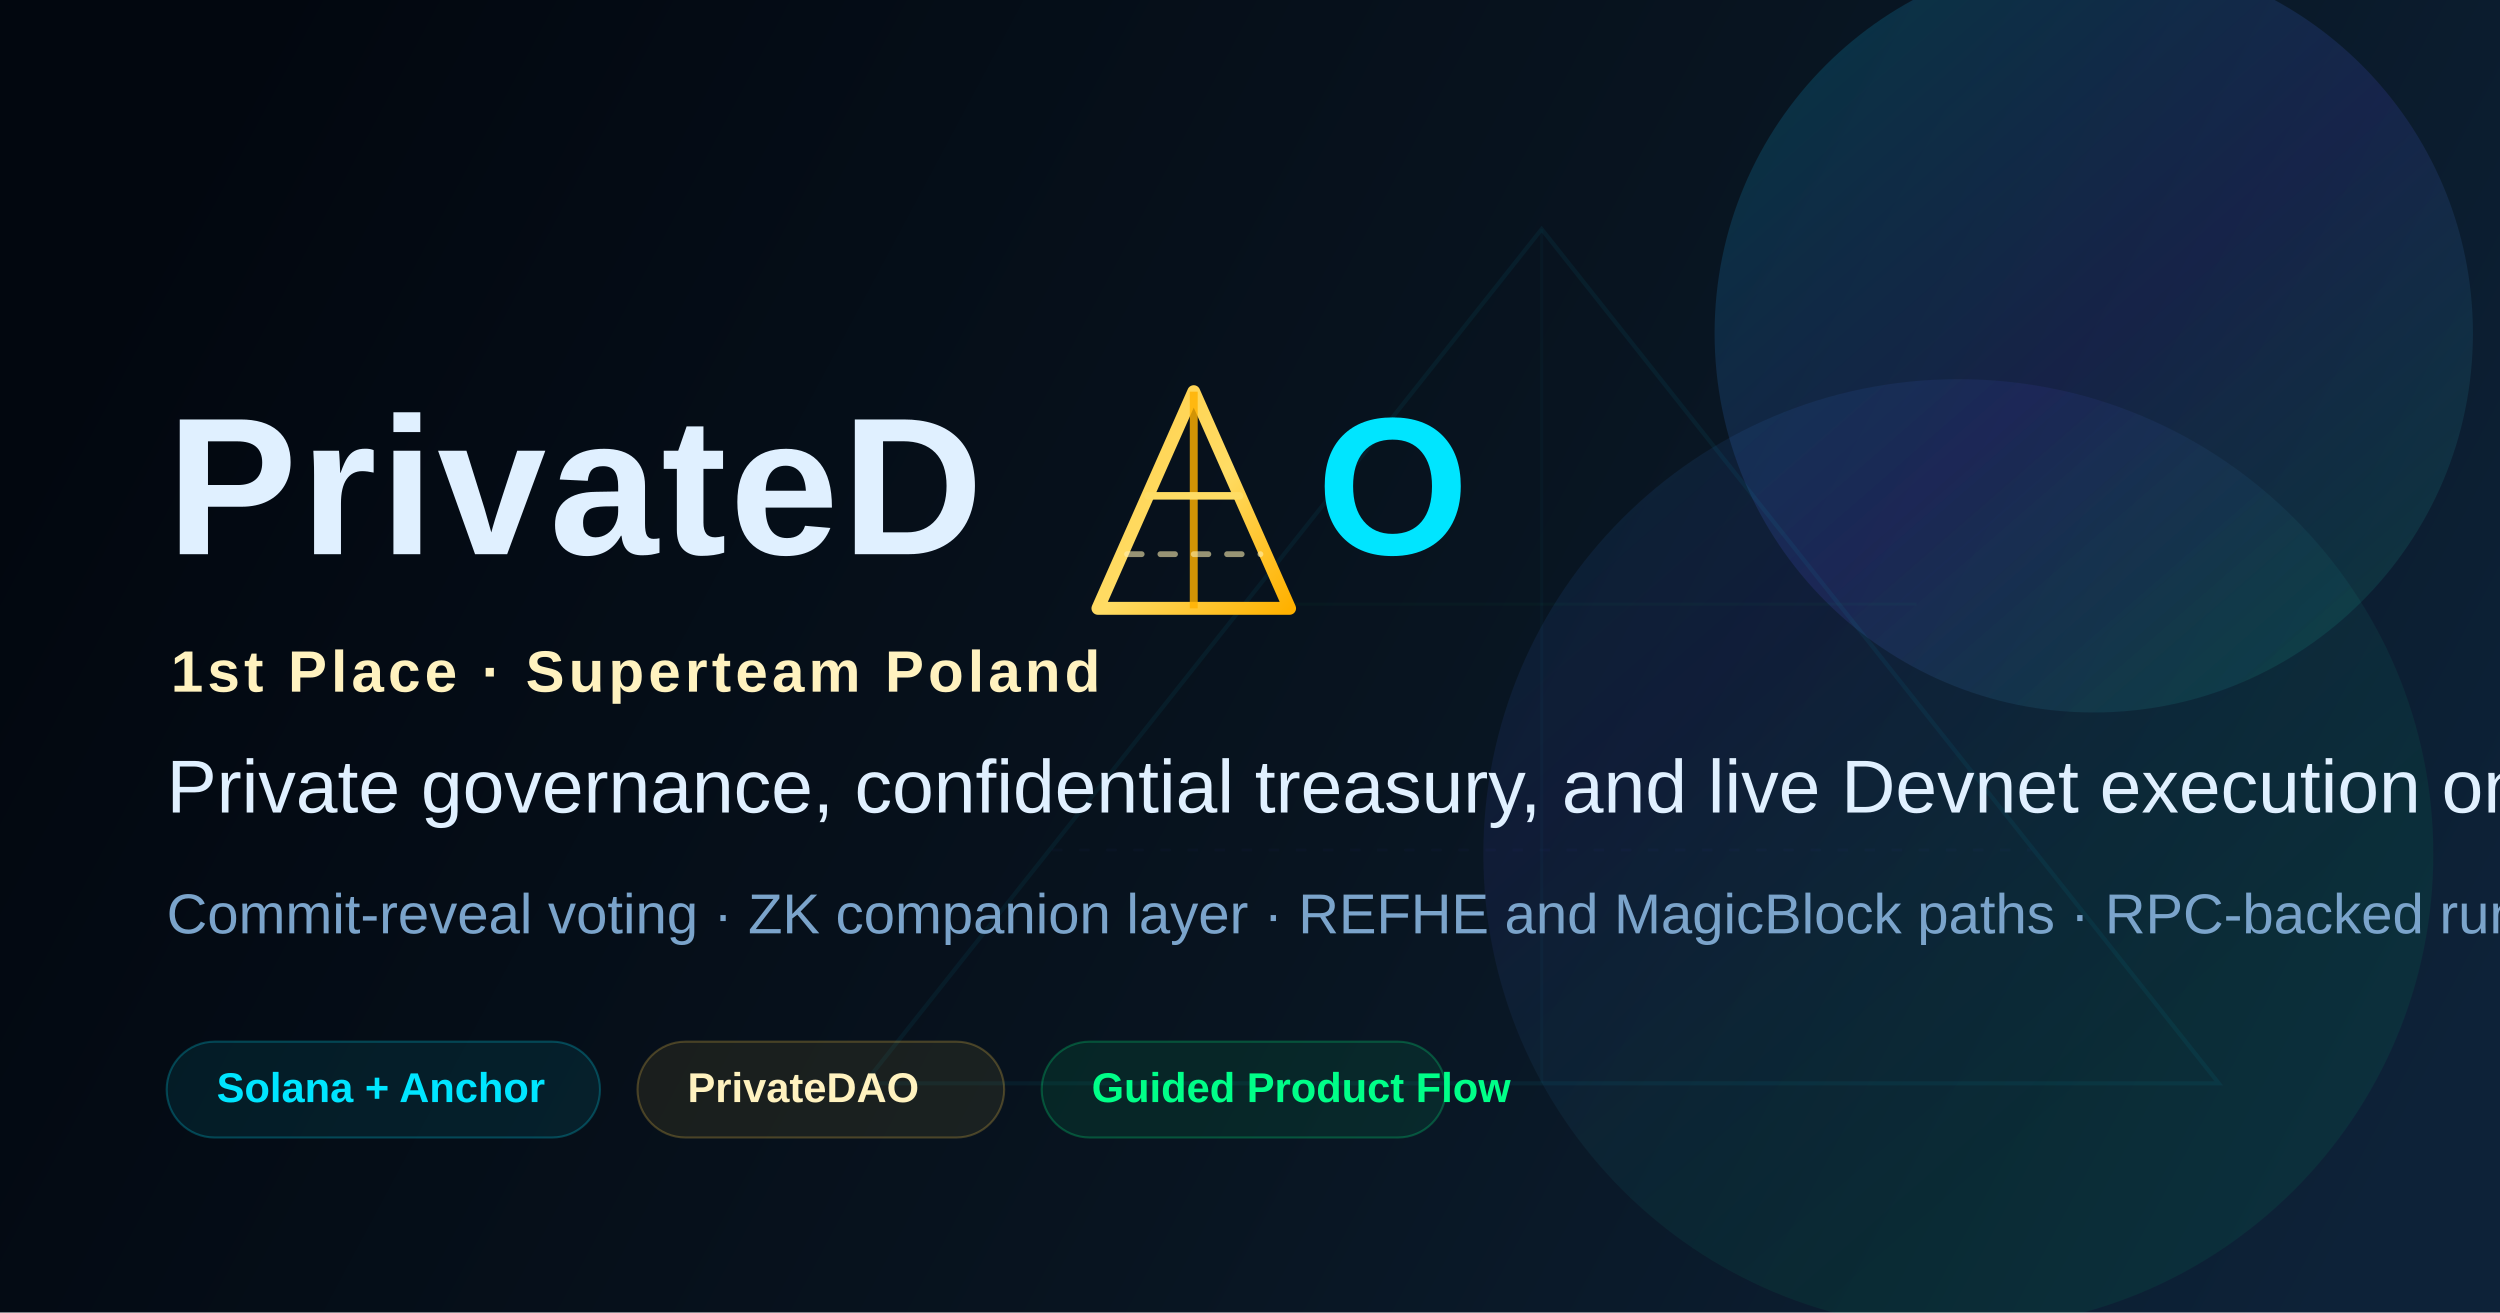
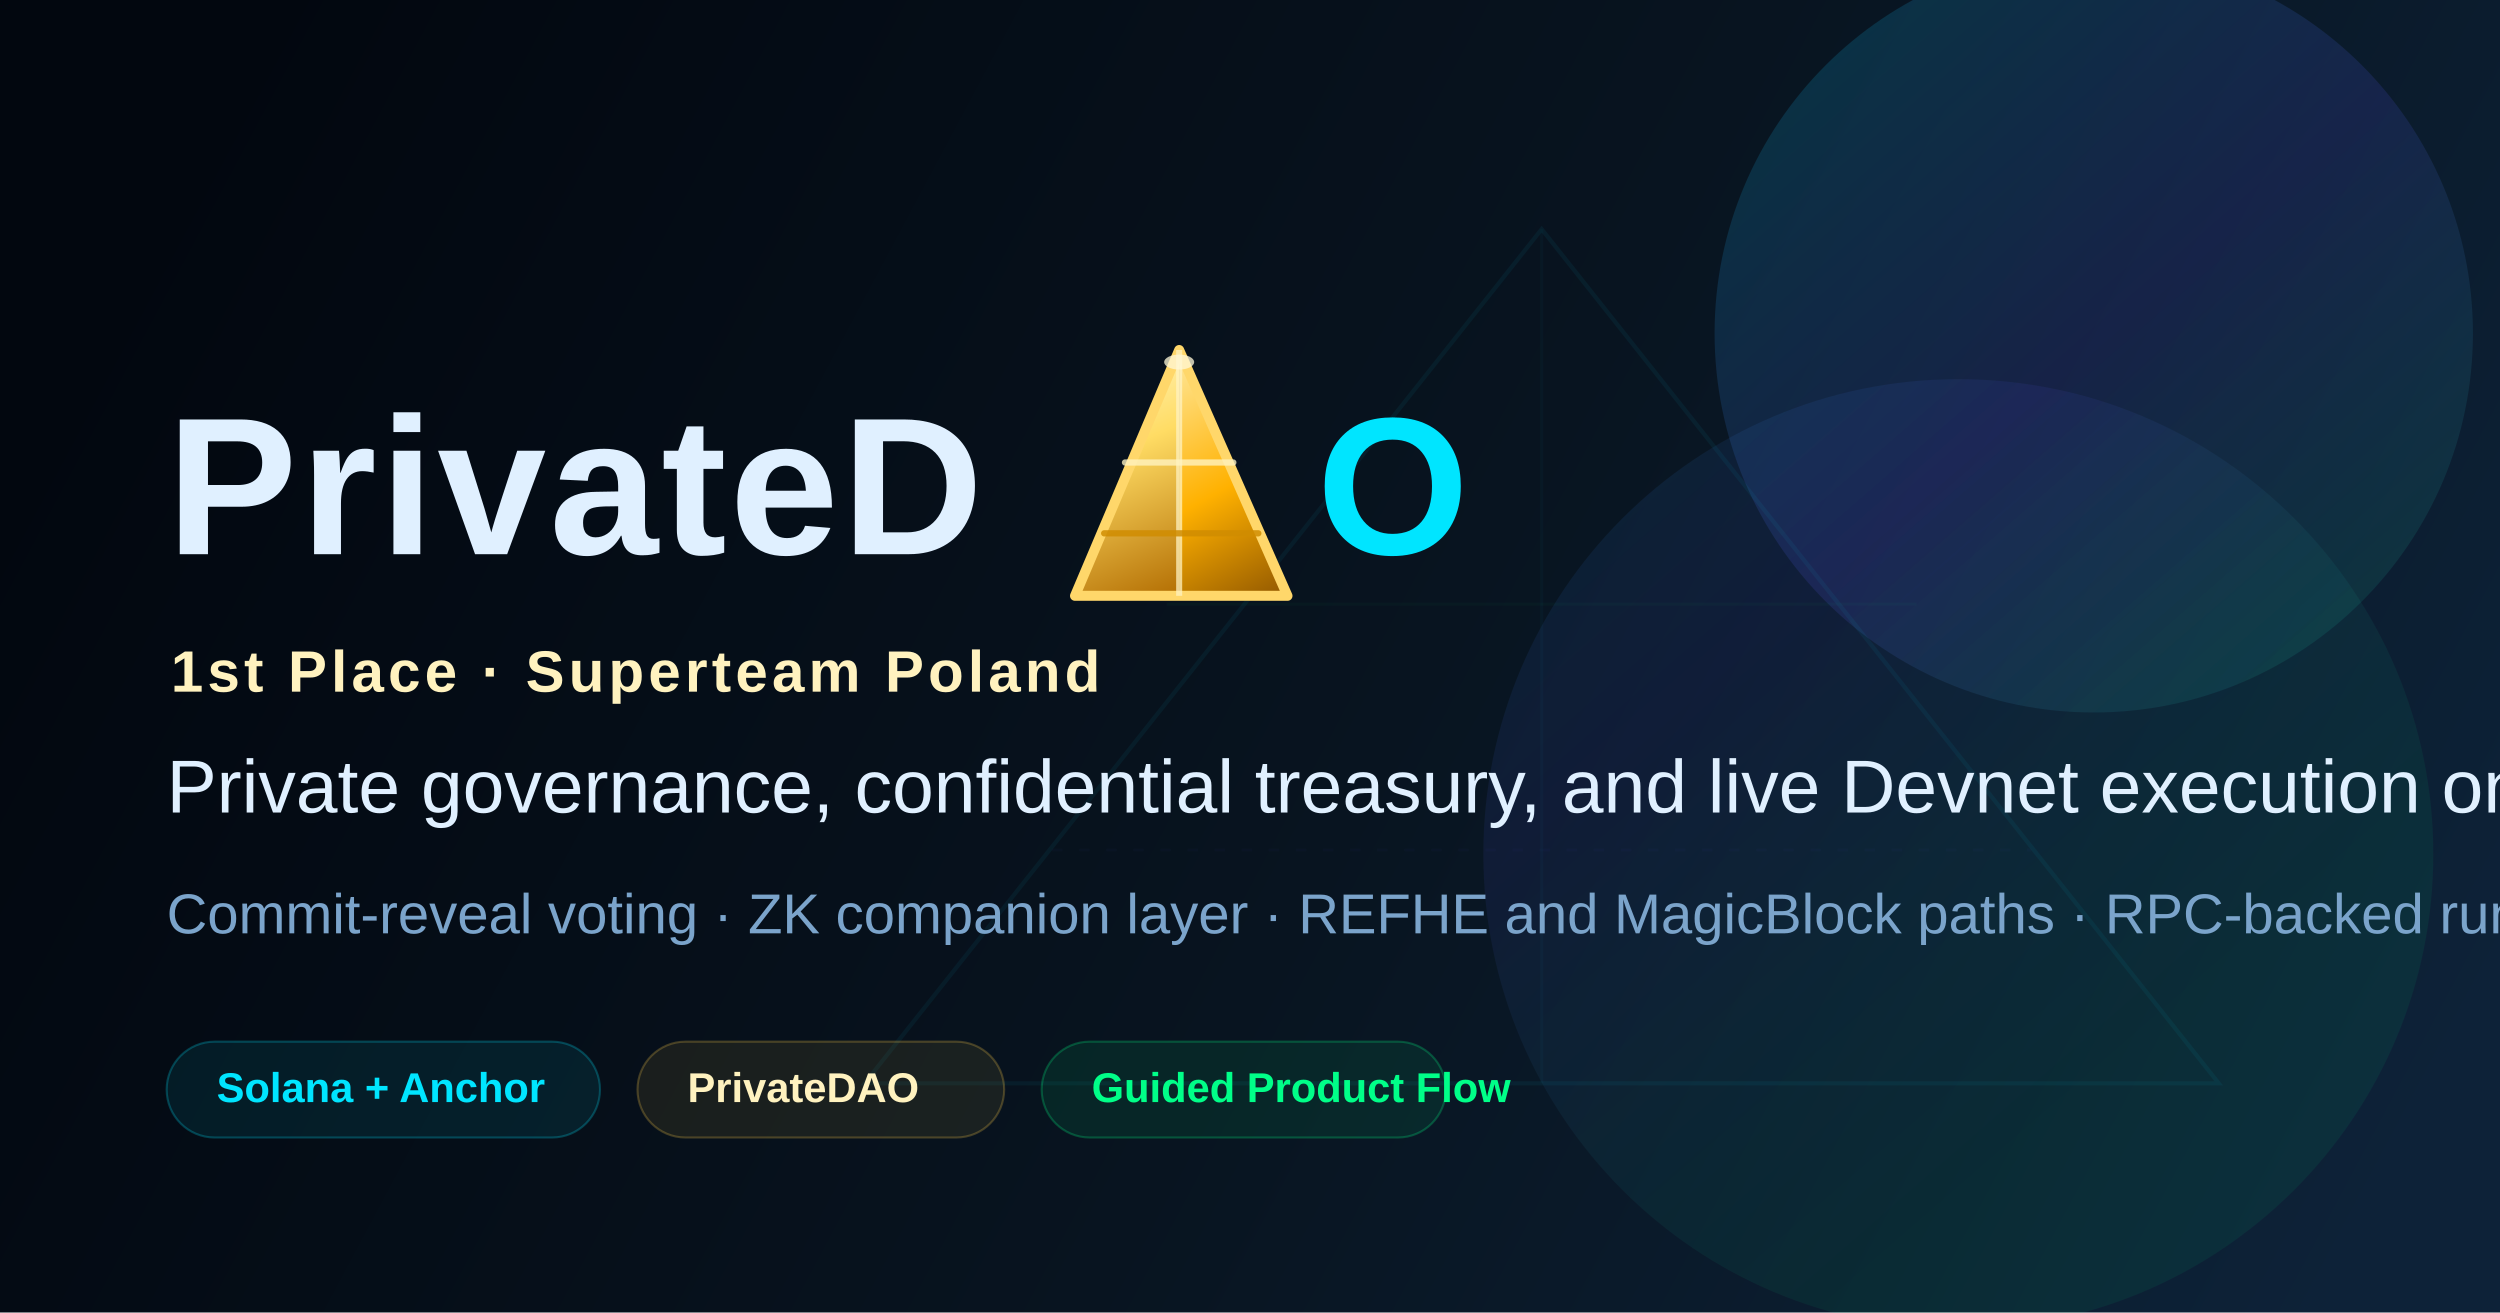
<svg xmlns="http://www.w3.org/2000/svg" width="1200" height="630" viewBox="0 0 1200 630" fill="none">
  <defs>
    <linearGradient id="bg" x1="90" y1="70" x2="1120" y2="620" gradientUnits="userSpaceOnUse">
      <stop stop-color="#02070f" />
      <stop offset="0.55" stop-color="#081420" />
      <stop offset="1" stop-color="#0d2238" />
    </linearGradient>
    <linearGradient id="glow" x1="690" y1="120" x2="1020" y2="500" gradientUnits="userSpaceOnUse">
      <stop stop-color="#00e5ff" stop-opacity="0.16" />
      <stop offset="0.48" stop-color="#5d5cff" stop-opacity="0.14" />
      <stop offset="1" stop-color="#00ff88" stop-opacity="0.1" />
    </linearGradient>
    <linearGradient id="goldEdge" x1="0" y1="0" x2="1" y2="1">
      <stop stop-color="#ffcf4a" />
      <stop offset="0.52" stop-color="#ffdc64" />
      <stop offset="1" stop-color="#ffb100" />
    </linearGradient>
  </defs>
  <rect width="1200" height="630" fill="url(#bg)" />
  <circle cx="1005" cy="160" r="182" fill="url(#glow)" />
  <circle cx="940" cy="410" r="228" fill="url(#glow)" opacity="0.6" />
  <g opacity="0.34">
    <path d="M740 110 1065 520H415L740 110Z" stroke="#00e5ff" stroke-opacity="0.16" stroke-width="2" />
    <path d="M740 110V520" stroke="#00e5ff" stroke-opacity="0.08" stroke-width="1.4" />
    <path d="M560 290H920" stroke="#00ff88" stroke-opacity="0.08" stroke-width="1.4" />
    <path d="M505 408H975" stroke="#5d5cff" stroke-opacity="0.08" stroke-width="1.2" stroke-dasharray="5 8" />
  </g>
  <g transform="translate(80 170)">
    <text x="0" y="96" fill="#e0f0ff" font-family="Arial, sans-serif" font-size="94" font-weight="700" letter-spacing="1.5">PrivateD</text>
-     <g transform="translate(445 18)">
-       <path d="M48 0 94 104H2L48 0Z" stroke="url(#goldEdge)" stroke-width="6.2" stroke-linejoin="round" />
-       <path d="M48 0V104" stroke="#ffb100" stroke-opacity="0.82" stroke-width="3.8" />
-       <path d="M26 50H70" stroke="#ffdc64" stroke-width="3.6" stroke-linecap="round" />
-       <path d="M16 78H80" stroke="#fff1b3" stroke-opacity="0.58" stroke-width="2.8" stroke-dasharray="7 9" stroke-linecap="round" />
+     <g transform="translate(430 -2)">
+       <defs>
+         <linearGradient id="heroPyramidLeft" x1="10" y1="12" x2="56" y2="120" gradientUnits="userSpaceOnUse">
+           <stop stop-color="#fff1b3" />
+           <stop offset="0.34" stop-color="#ffdc64" />
+           <stop offset="1" stop-color="#b16b00" />
+         </linearGradient>
+         <linearGradient id="heroPyramidRight" x1="56" y1="10" x2="116" y2="120" gradientUnits="userSpaceOnUse">
+           <stop stop-color="#ffe28a" />
+           <stop offset="0.48" stop-color="#ffb100" />
+           <stop offset="1" stop-color="#874f00" />
+         </linearGradient>
+       </defs>
+       <path d="M56 0 108 118H56V0Z" fill="url(#heroPyramidRight)" />
+       <path d="M56 0 56 118H6L56 0Z" fill="url(#heroPyramidLeft)" />
+       <path d="M56 0 108 118H6L56 0Z" stroke="#ffd76a" stroke-width="4.8" stroke-linejoin="round" />
+       <path d="M56 0V118" stroke="#fff3c3" stroke-opacity="0.74" stroke-width="2.9" />
+       <path d="M30 54H82" stroke="#fff3c3" stroke-opacity="0.78" stroke-width="3" stroke-linecap="round" />
+       <path d="M20 88H94" stroke="#d08c00" stroke-opacity="0.84" stroke-width="3" stroke-linecap="round" />
+       <ellipse cx="56" cy="5.8" rx="7.2" ry="3.6" fill="#fff8d7" fill-opacity="0.76" />
    </g>
    <text x="552" y="96" fill="#00e5ff" font-family="Arial, sans-serif" font-size="94" font-weight="700" letter-spacing="1.5">O</text>
  </g>
  <text x="82" y="332" fill="#fff2bf" font-family="Arial, sans-serif" font-size="28" font-weight="700" letter-spacing="2">1st Place · Superteam Poland</text>
  <text x="80" y="390" fill="#e0f0ff" font-family="Arial, sans-serif" font-size="36">Private governance, confidential treasury, and live Devnet execution on Solana.</text>
  <text x="80" y="448" fill="#7ba4cb" font-family="Arial, sans-serif" font-size="27">Commit-reveal voting · ZK companion layer · REFHE and MagicBlock paths · RPC-backed runtime evidence</text>
  <g transform="translate(80 500)">
    <rect width="208" height="46" rx="23" fill="rgba(0,229,255,0.08)" stroke="rgba(0,229,255,0.24)" />
    <text x="24" y="29" fill="#00e5ff" font-family="Arial, sans-serif" font-size="20" font-weight="700">Solana + Anchor</text>
  </g>
  <g transform="translate(306 500)">
    <rect width="176" height="46" rx="23" fill="rgba(255,207,74,0.08)" stroke="rgba(255,207,74,0.24)" />
    <text x="24" y="29" fill="#fff2bf" font-family="Arial, sans-serif" font-size="20" font-weight="700">PrivateDAO</text>
  </g>
  <g transform="translate(500 500)">
    <rect width="194" height="46" rx="23" fill="rgba(0,255,136,0.08)" stroke="rgba(0,255,136,0.24)" />
    <text x="24" y="29" fill="#00ff88" font-family="Arial, sans-serif" font-size="20" font-weight="700">Guided Product Flow</text>
  </g>
</svg>
